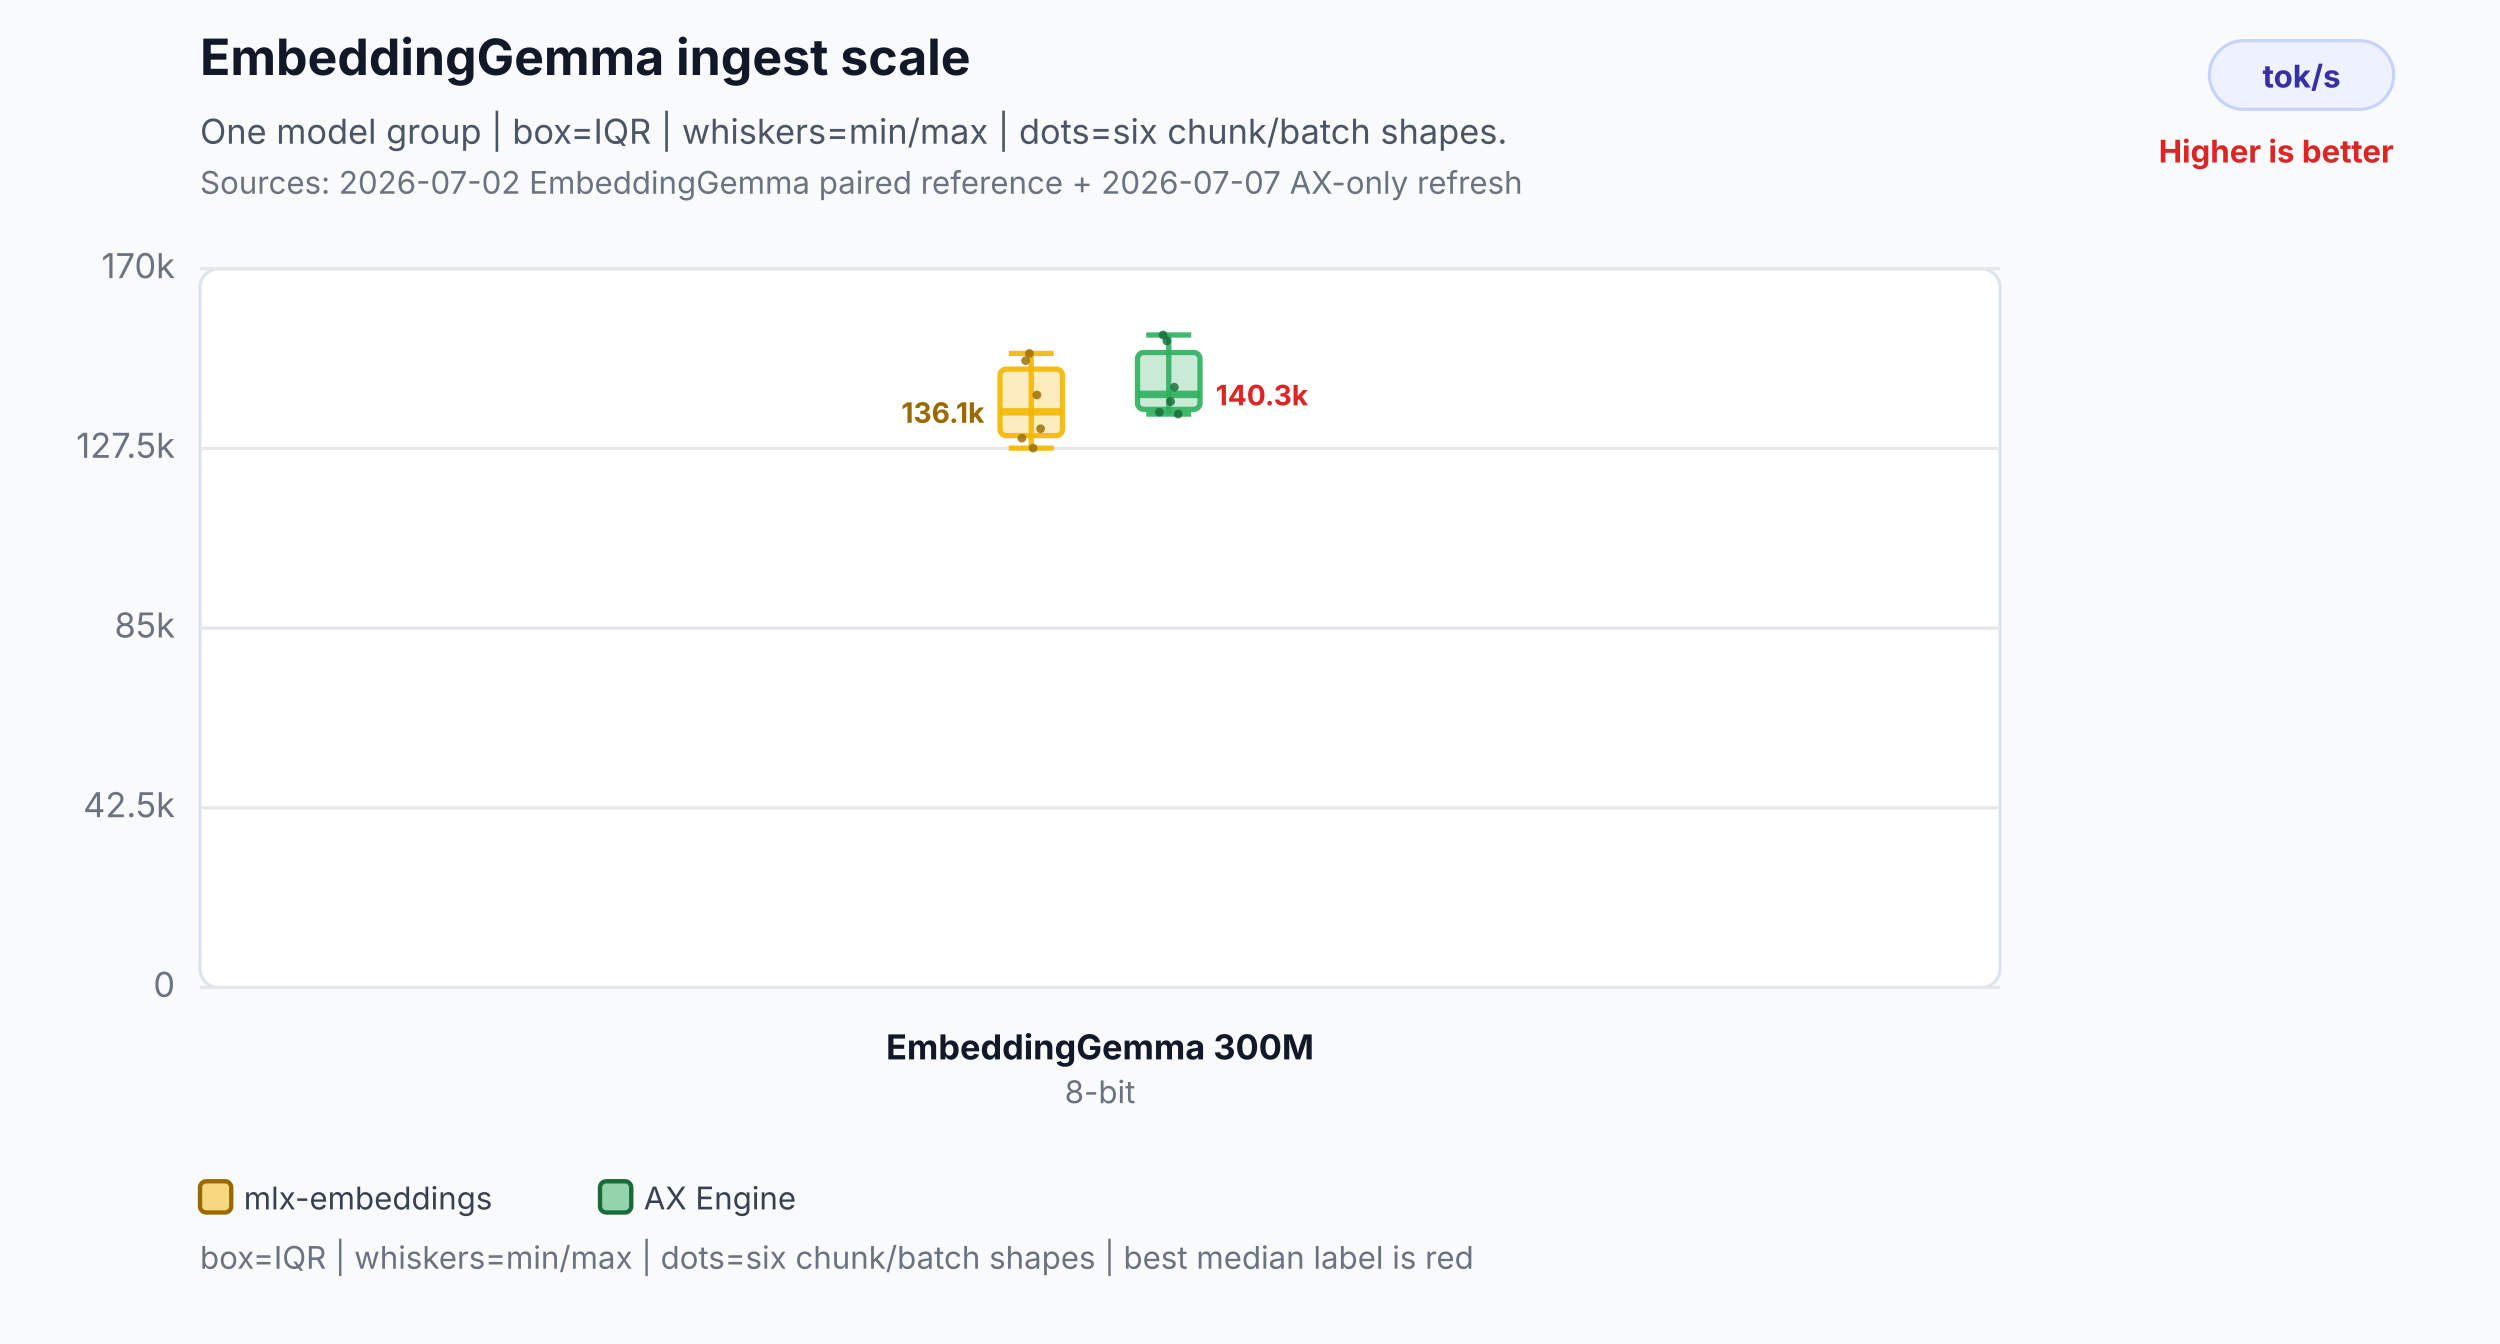
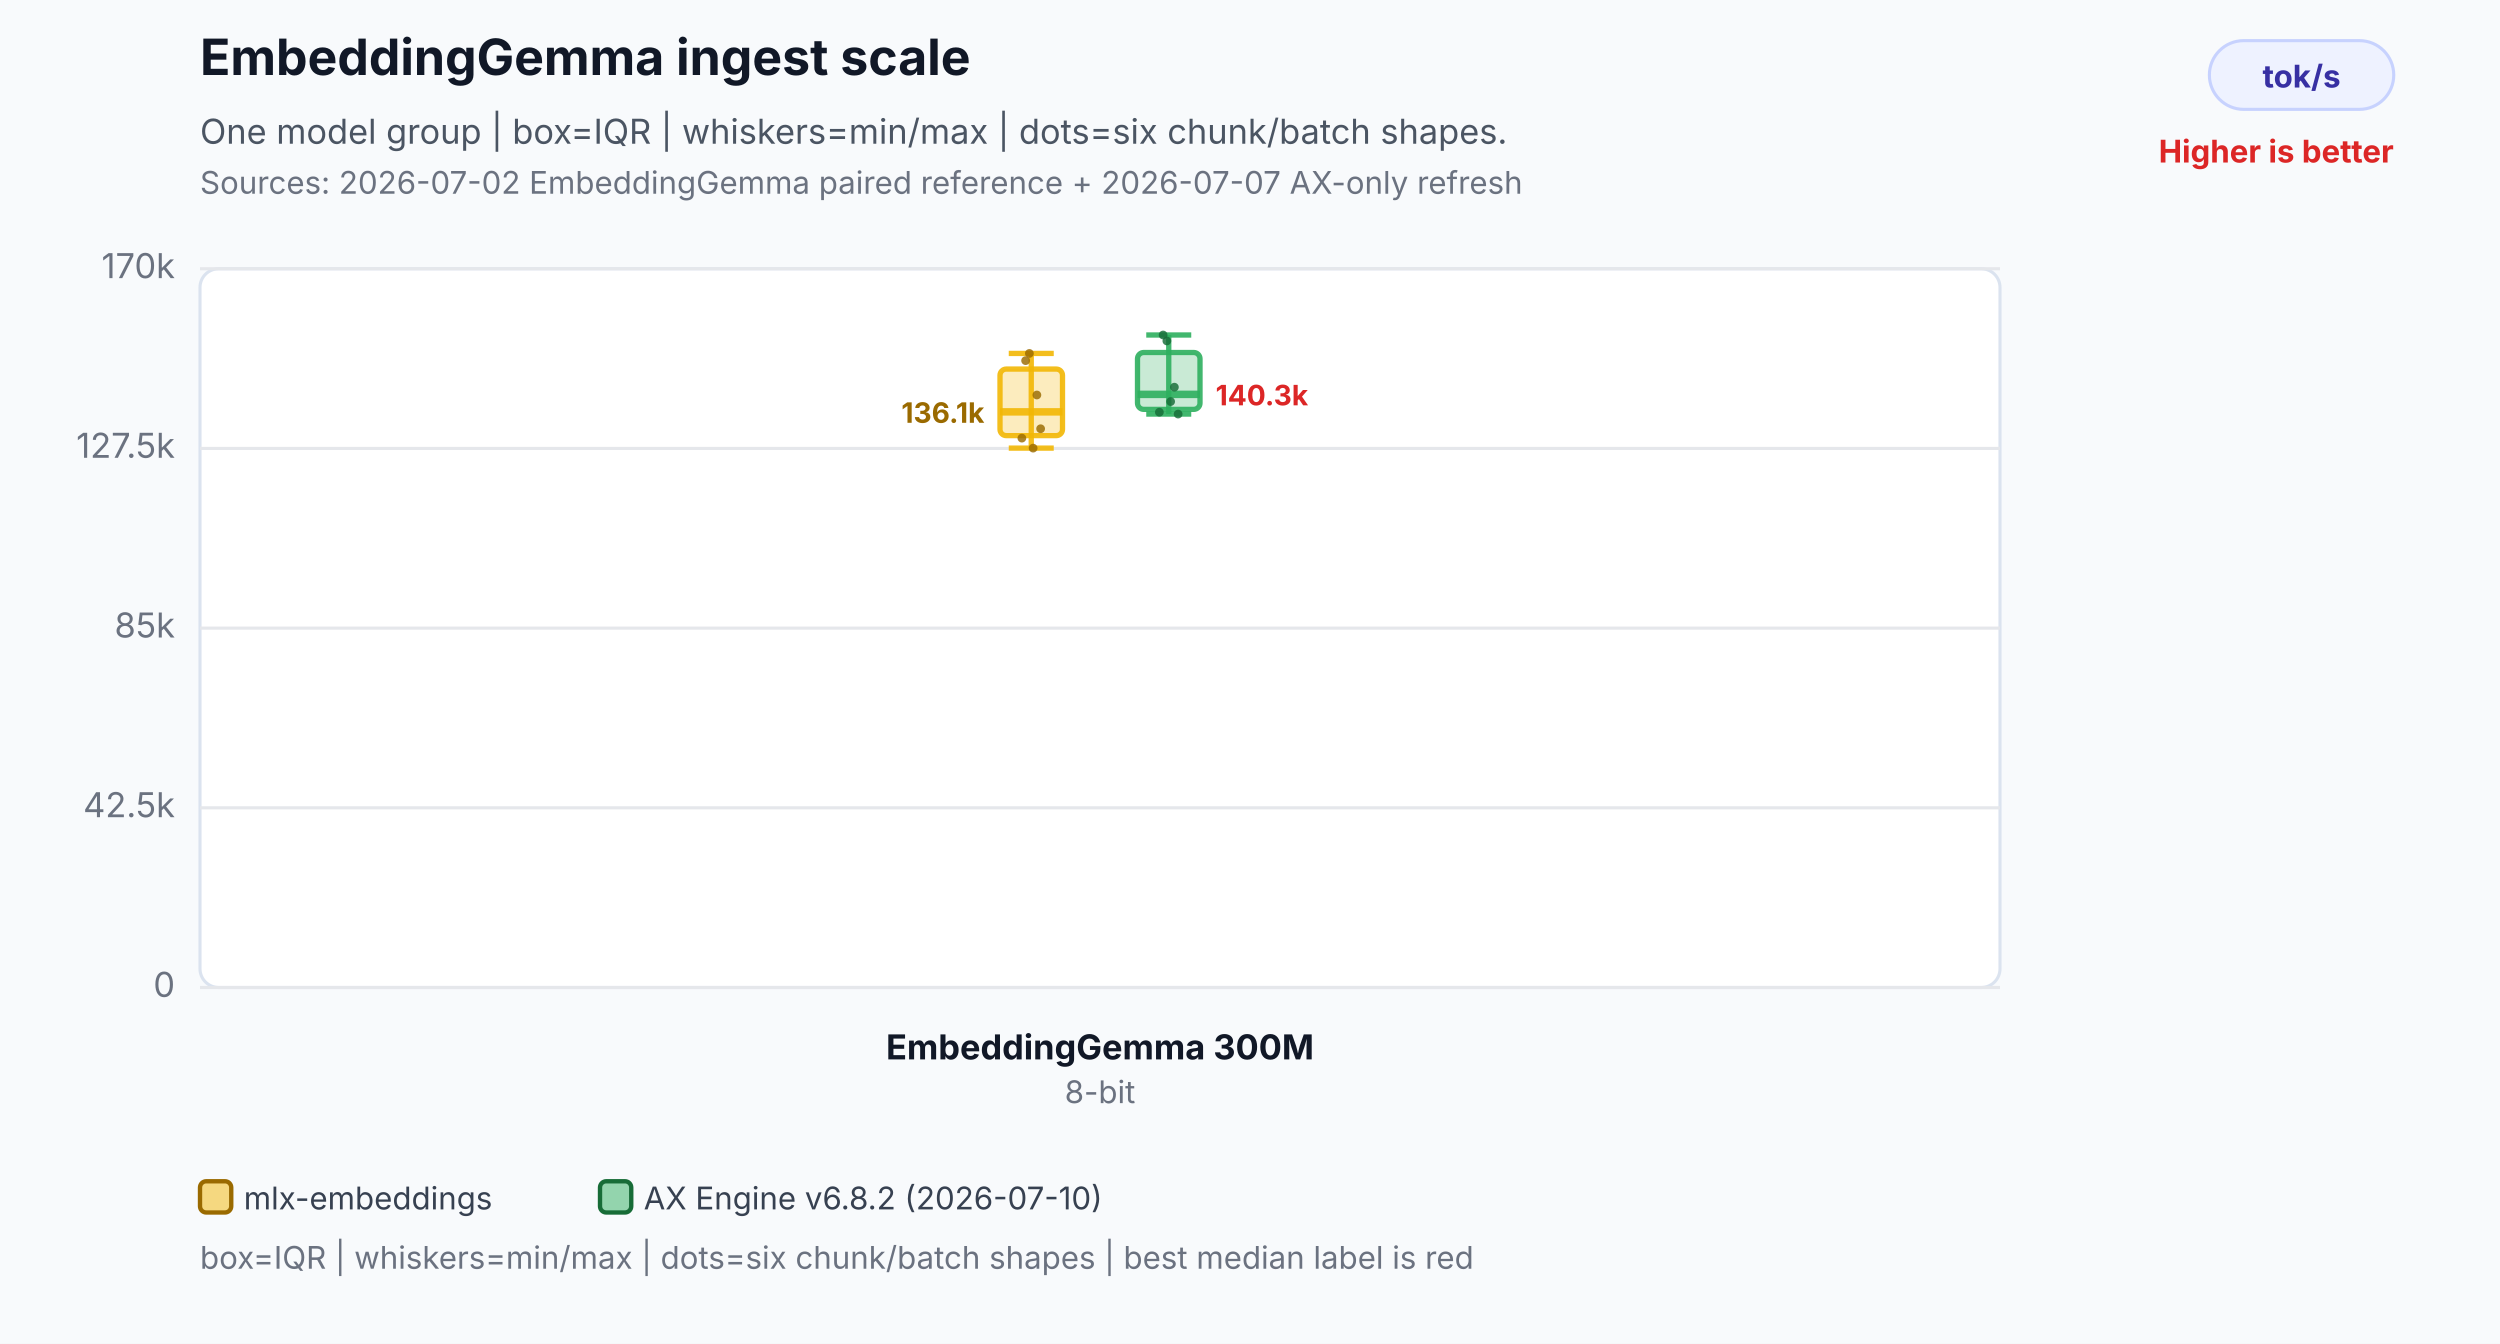
<svg xmlns="http://www.w3.org/2000/svg" width="800" height="430" viewBox="0 0 800 430" role="img" aria-labelledby="title desc">
  <rect width="800" height="430" fill="#f8fafc" />
  <text x="64" y="24" font-family="Inter,Segoe UI,Arial,sans-serif" font-size="16" font-weight="700" fill="#111827">EmbeddingGemma ingest scale</text>
  <text x="64" y="46" font-family="Inter,Segoe UI,Arial,sans-serif" font-size="11" fill="#4b5563">One model group | box=IQR | whiskers=min/max | dots=six chunk/batch shapes.</text>
  <text x="64" y="62" font-family="Inter,Segoe UI,Arial,sans-serif" font-size="10" fill="#6b7280">Sources: 2026-07-02 EmbeddingGemma paired reference + 2026-07-07 AX-only refresh</text>
  <rect x="707" y="13" width="59" height="22" rx="11" fill="#eef2ff" stroke="#c7d2fe" />
  <text x="736.5" y="28" text-anchor="middle" font-family="Inter,Segoe UI,Arial,sans-serif" font-size="10" font-weight="700" fill="#3730a3">tok/s</text>
  <text x="766" y="52" text-anchor="end" font-family="Inter,Segoe UI,Arial,sans-serif" font-size="10" font-weight="700" fill="#dc2626">Higher is better</text>
  <rect x="64" y="86" width="576" height="230" rx="6" fill="#ffffff" stroke="#dbe3ef" />
  <line x1="64" y1="316.0" x2="640" y2="316.0" stroke="#e5e7eb" stroke-width="1" />
  <text x="56" y="319.0" text-anchor="end" font-family="Inter,Segoe UI,Arial,sans-serif" font-size="11" fill="#6b7280">0</text>
  <line x1="64" y1="258.5" x2="640" y2="258.5" stroke="#e5e7eb" stroke-width="1" />
  <text x="56" y="261.5" text-anchor="end" font-family="Inter,Segoe UI,Arial,sans-serif" font-size="11" fill="#6b7280">42.5k</text>
  <line x1="64" y1="201.0" x2="640" y2="201.0" stroke="#e5e7eb" stroke-width="1" />
  <text x="56" y="204.0" text-anchor="end" font-family="Inter,Segoe UI,Arial,sans-serif" font-size="11" fill="#6b7280">85k</text>
  <line x1="64" y1="143.5" x2="640" y2="143.5" stroke="#e5e7eb" stroke-width="1" />
  <text x="56" y="146.5" text-anchor="end" font-family="Inter,Segoe UI,Arial,sans-serif" font-size="11" fill="#6b7280">127.5k</text>
  <line x1="64" y1="86.0" x2="640" y2="86.0" stroke="#e5e7eb" stroke-width="1" />
  <text x="56" y="89.0" text-anchor="end" font-family="Inter,Segoe UI,Arial,sans-serif" font-size="11" fill="#6b7280">170k</text>
  <line x1="330" y1="113.1" x2="330" y2="143.4" stroke="#f2b705" stroke-opacity="0.9" stroke-width="1.7" />
  <line x1="322.8" y1="113.1" x2="337.2" y2="113.1" stroke="#f2b705" stroke-opacity="0.9" stroke-width="1.7" />
  <line x1="322.8" y1="143.4" x2="337.2" y2="143.4" stroke="#f2b705" stroke-opacity="0.9" stroke-width="1.7" />
  <rect x="320" y="118.1" width="20" height="21.3" rx="2" fill="#f2b705" fill-opacity="0.26" stroke="#f2b705" stroke-opacity="0.9" stroke-width="1.7" />
  <line x1="320" y1="131.8" x2="340" y2="131.8" stroke="#f2b705" stroke-opacity="0.9" stroke-width="2.4" />
  <text x="315" y="135.3" text-anchor="end" font-family="Inter,Segoe UI,Arial,sans-serif" font-size="9" font-weight="700" fill="#9a6a00" stroke="#ffffff" stroke-width="3" paint-order="stroke">136.1k</text>
  <circle cx="327" cy="140.2" r="1.4" fill="#9a6a00" fill-opacity="0.82" />
  <circle cx="328.2" cy="115.4" r="1.4" fill="#9a6a00" fill-opacity="0.82" />
  <circle cx="329.4" cy="113.1" r="1.4" fill="#9a6a00" fill-opacity="0.82" />
  <circle cx="330.6" cy="143.4" r="1.4" fill="#9a6a00" fill-opacity="0.82" />
  <circle cx="331.8" cy="126.4" r="1.4" fill="#9a6a00" fill-opacity="0.82" />
  <circle cx="333" cy="137.2" r="1.4" fill="#9a6a00" fill-opacity="0.82" />
  <line x1="374" y1="107.2" x2="374" y2="132.5" stroke="#2eaf5f" stroke-opacity="0.9" stroke-width="1.7" />
  <line x1="366.8" y1="107.2" x2="381.2" y2="107.2" stroke="#2eaf5f" stroke-opacity="0.9" stroke-width="1.7" />
  <line x1="366.8" y1="132.5" x2="381.2" y2="132.5" stroke="#2eaf5f" stroke-opacity="0.9" stroke-width="1.7" />
  <rect x="364" y="112.8" width="20" height="18.2" rx="2" fill="#2eaf5f" fill-opacity="0.26" stroke="#2eaf5f" stroke-opacity="0.9" stroke-width="1.7" />
  <line x1="364" y1="126.2" x2="384" y2="126.2" stroke="#2eaf5f" stroke-opacity="0.9" stroke-width="2.4" />
  <text x="389" y="129.7" text-anchor="start" font-family="Inter,Segoe UI,Arial,sans-serif" font-size="9" font-weight="700" fill="#dc2626" stroke="#ffffff" stroke-width="3" paint-order="stroke">140.3k</text>
  <circle cx="371" cy="131.9" r="1.4" fill="#176c37" fill-opacity="0.82" />
  <circle cx="372.2" cy="107.2" r="1.4" fill="#176c37" fill-opacity="0.82" />
  <circle cx="373.4" cy="109.1" r="1.4" fill="#176c37" fill-opacity="0.82" />
  <circle cx="374.6" cy="128.5" r="1.4" fill="#176c37" fill-opacity="0.82" />
  <circle cx="375.8" cy="123.9" r="1.4" fill="#176c37" fill-opacity="0.82" />
  <circle cx="377" cy="132.5" r="1.4" fill="#176c37" fill-opacity="0.82" />
  <text x="352" y="339" text-anchor="middle" font-family="Inter,Segoe UI,Arial,sans-serif" font-size="11" font-weight="700" fill="#111827">EmbeddingGemma 300M</text>
  <text x="352" y="353" text-anchor="middle" font-family="Inter,Segoe UI,Arial,sans-serif" font-size="10" fill="#6b7280">8-bit</text>
  <rect x="64" y="378" width="10" height="10" rx="2" fill="#f2b705" fill-opacity="0.5" stroke="#9a6a00" stroke-width="1.4" />
  <text x="78" y="387" font-family="Inter,Segoe UI,Arial,sans-serif" font-size="10" fill="#374151">mlx-embeddings</text>
  <rect x="192" y="378" width="10" height="10" rx="2" fill="#2eaf5f" fill-opacity="0.5" stroke="#176c37" stroke-width="1.4" />
-   <text x="206" y="387" font-family="Inter,Segoe UI,Arial,sans-serif" font-size="10" fill="#374151">AX Engine</text>
+   <text x="206" y="387" font-family="Inter,Segoe UI,Arial,sans-serif" font-size="10" fill="#374151">AX Engine v6.8.2 (2026-07-10)</text>
  <text x="64" y="406" font-family="Inter,Segoe UI,Arial,sans-serif" font-size="10" fill="#6b7280">box=IQR | whiskers=min/max | dots=six chunk/batch shapes | best median label is red</text>
</svg>
